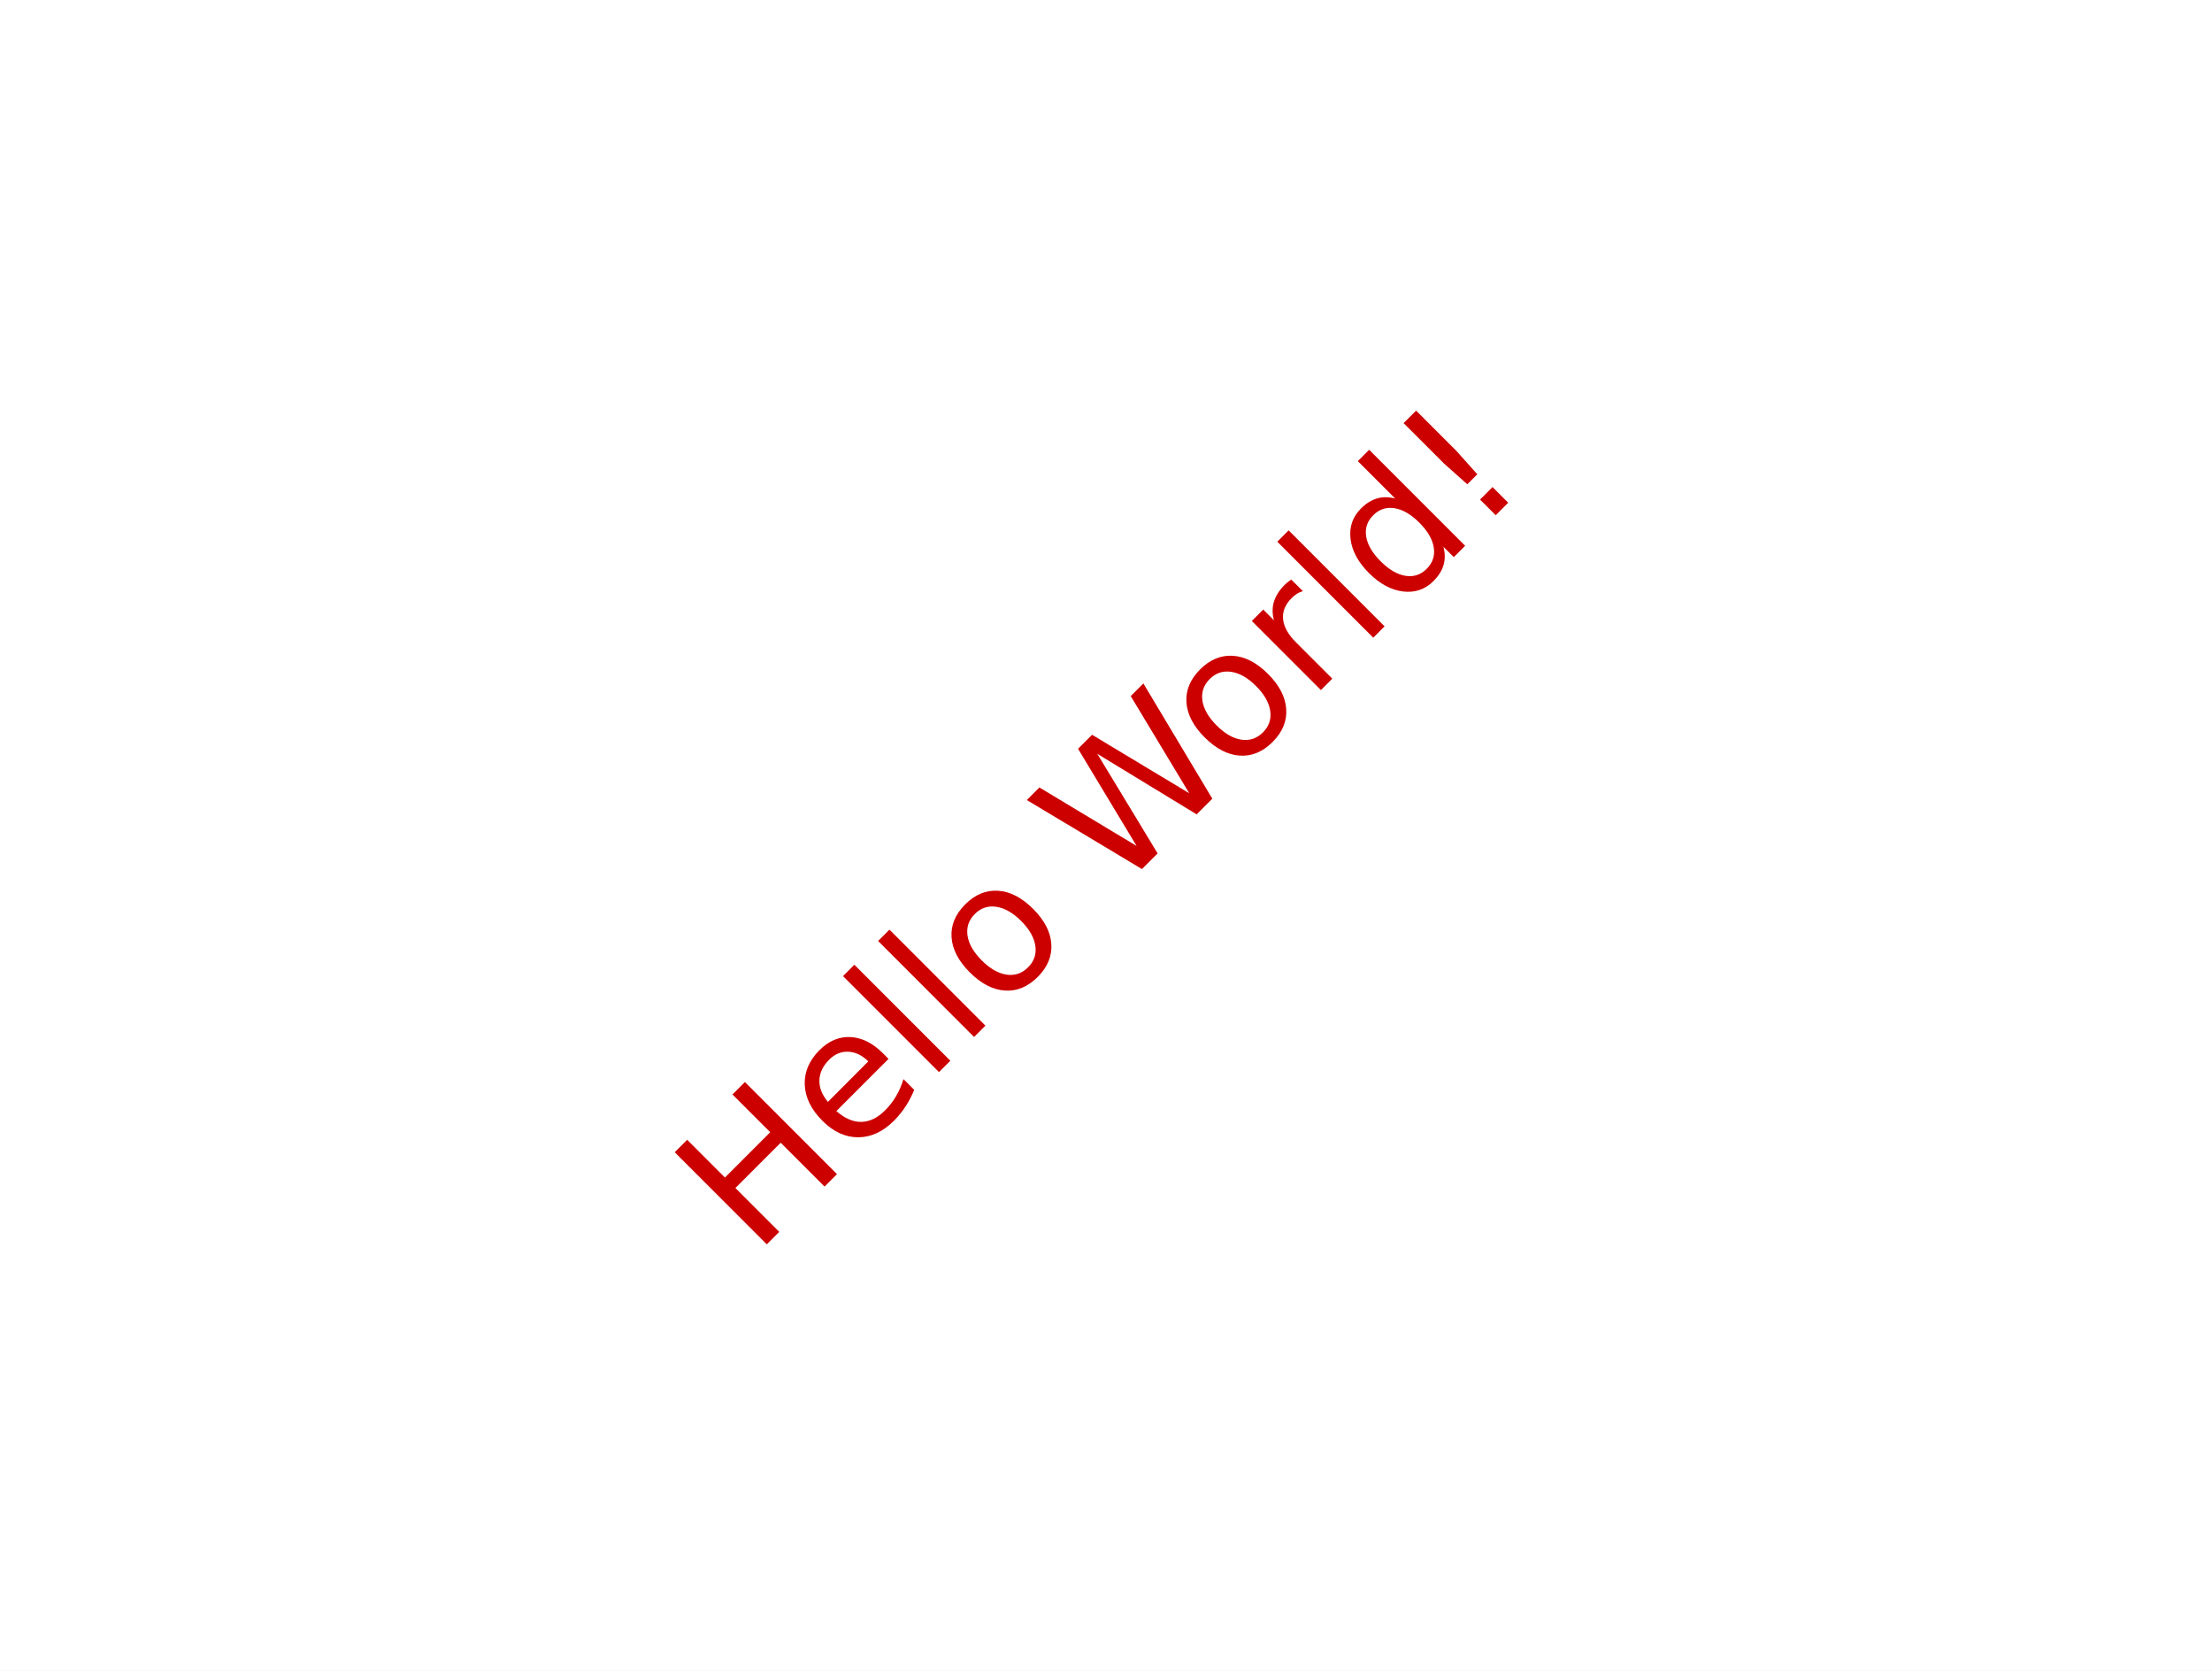
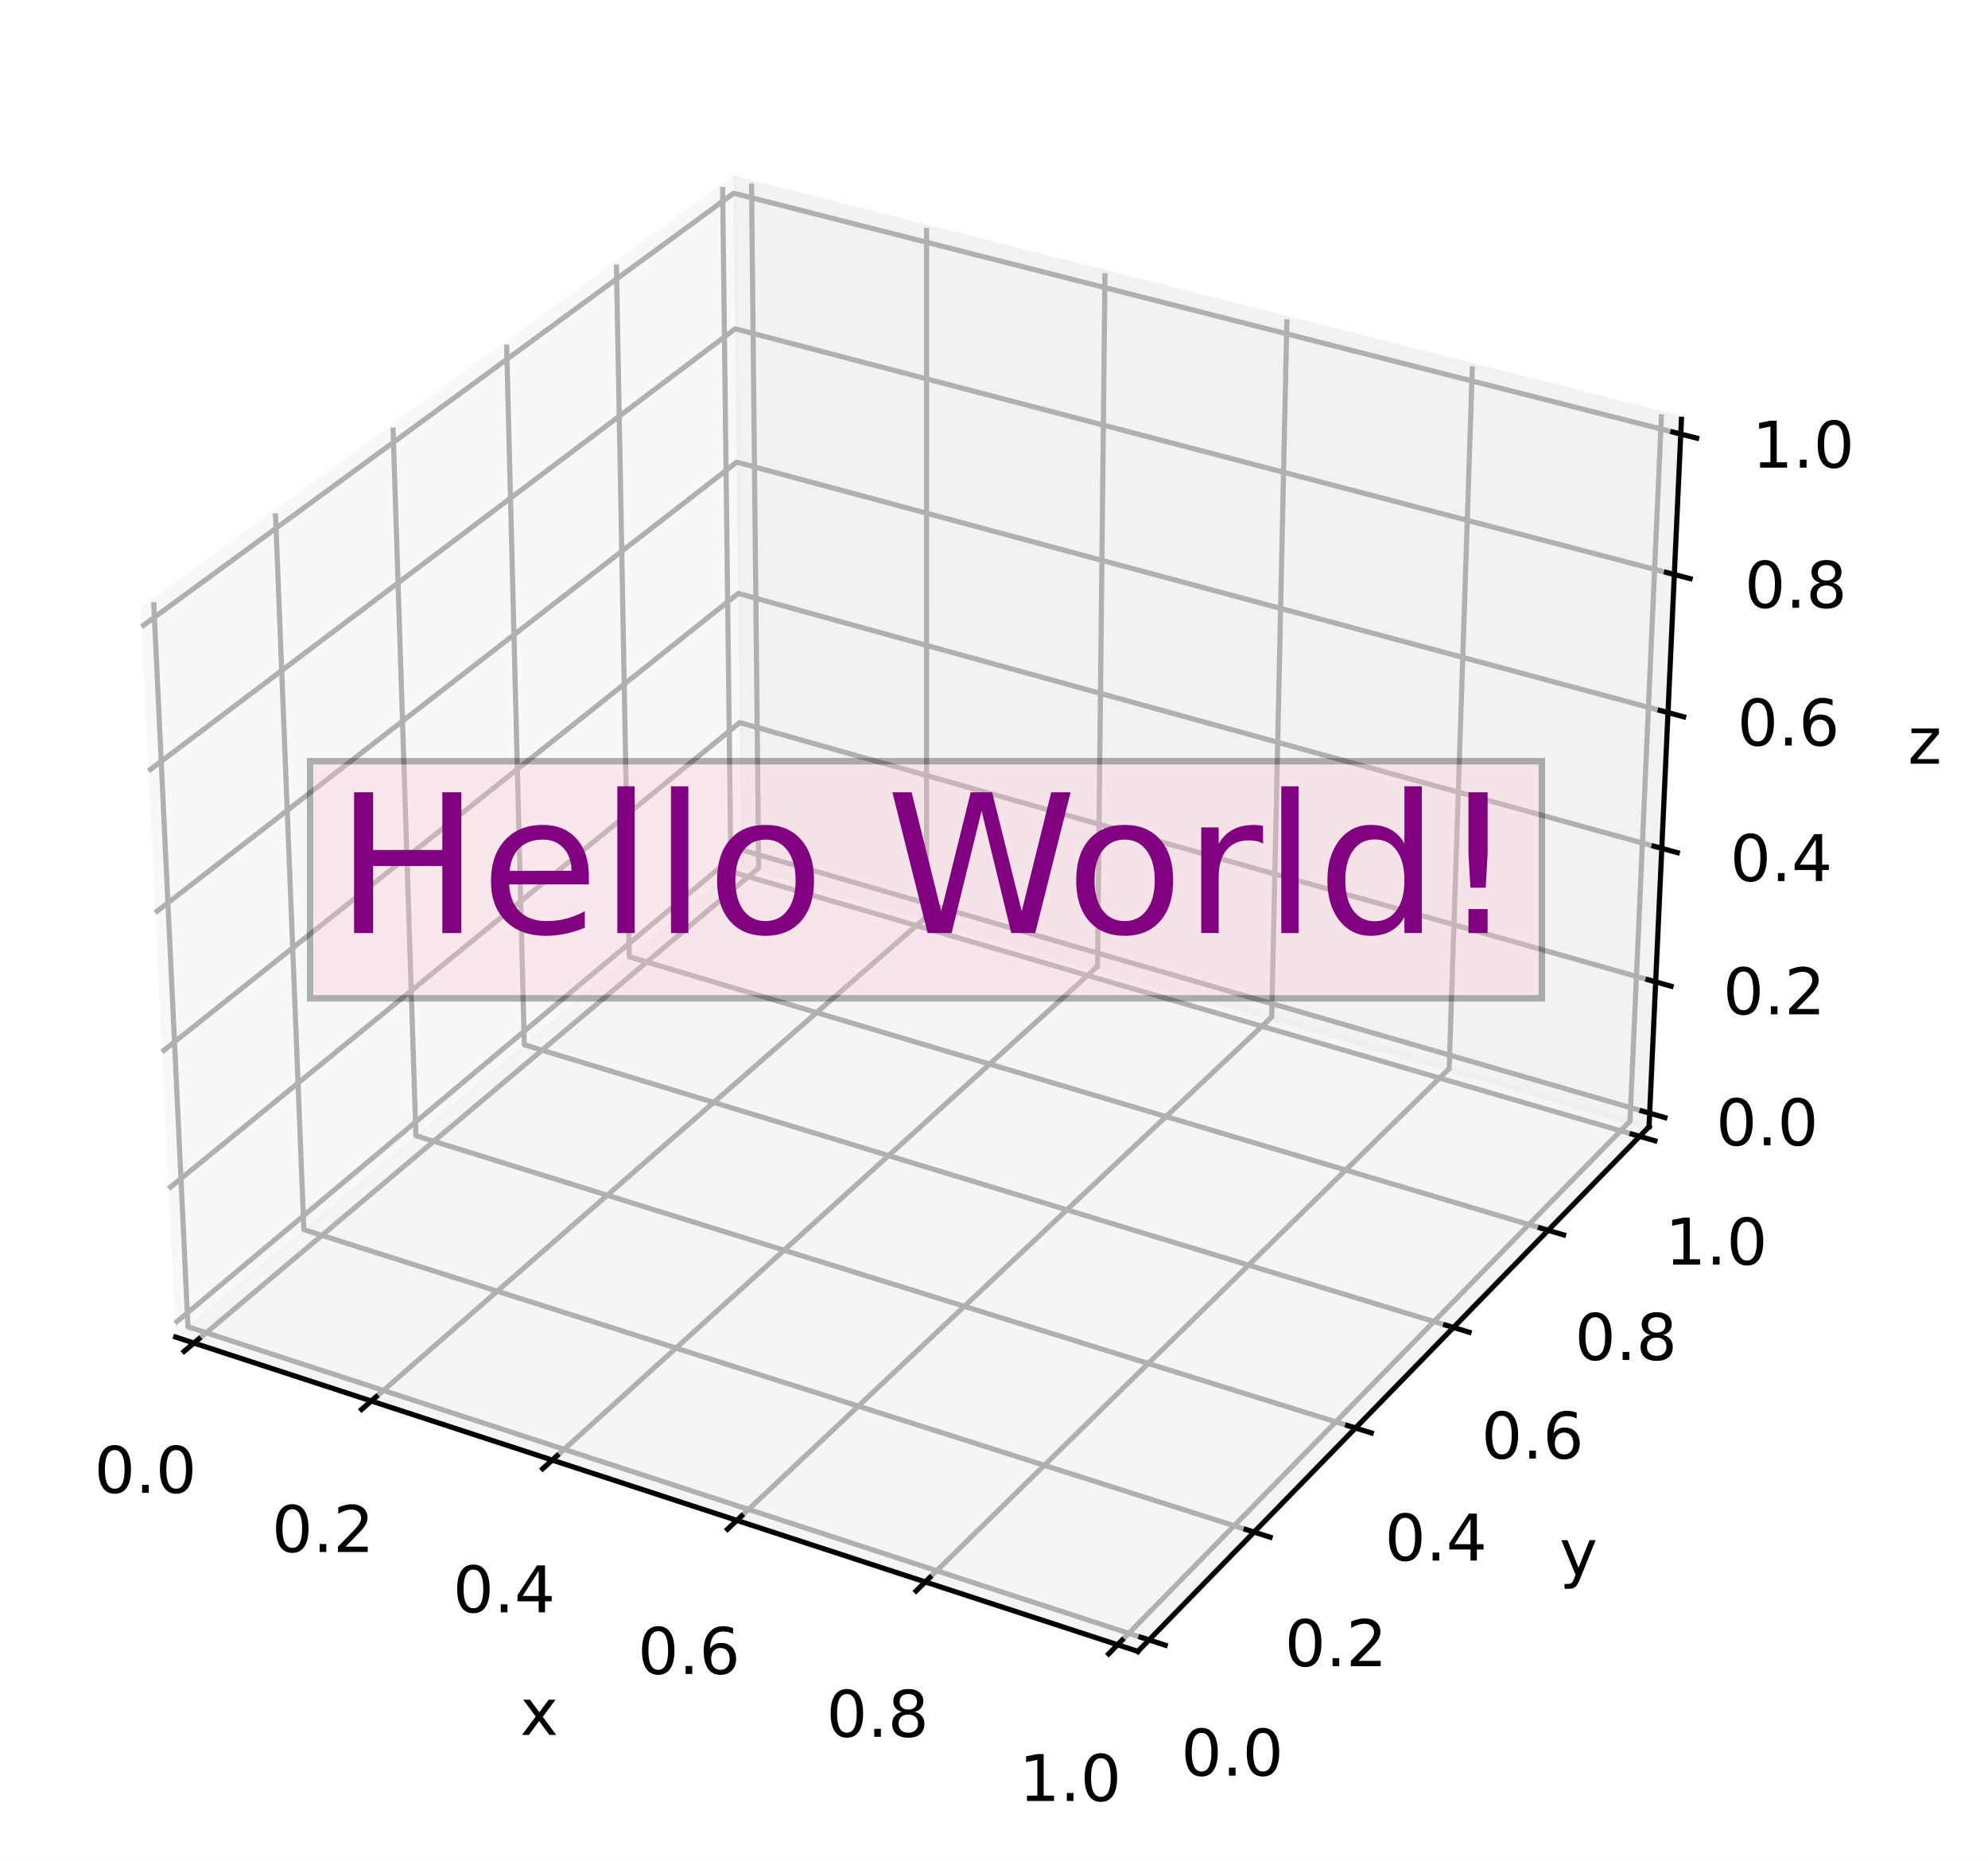
- <svg xmlns="http://www.w3.org/2000/svg" xmlns:xlink="http://www.w3.org/1999/xlink" height="280.512pt" version="1.1" viewBox="0 0 371.52 280.512" width="371.52pt">
+ <svg xmlns="http://www.w3.org/2000/svg" xmlns:xlink="http://www.w3.org/1999/xlink" width="308.847pt" height="289.036pt" viewBox="0 0 308.847 289.036" version="1.1">
  <defs>
-     <style type="text/css">*{stroke-linecap:butt;stroke-linejoin:round;}</style>
+     <style type="text/css">*{stroke-linejoin: round; stroke-linecap: butt}</style>
  </defs>
  <g id="figure_1">
    <g id="patch_1">
-       <path d="M 0 280.512  L 371.52 280.512  L 371.52 0  L 0 0  z " style="fill:#ffffff;" />
+       <path d="M 0 289.036  L 308.847 289.036  L 308.847 0  L 0 0  z " style="fill: #ffffff" />
+     </g>
+     <g id="patch_2">
+       <path d="M 7.2 273.312  L 273.312 273.312  L 273.312 7.2  L 7.2 7.2  z " style="fill: #ffffff" />
+     </g>
+     <g id="pane3d_1">
+       <g id="patch_3">
+         <path d="M 27.293 207.697  L 115.172 134.035  L 113.951 27.802  L 21.866 95.001  " style="fill: #f2f2f2; opacity: 0.5; stroke: #f2f2f2; stroke-linejoin: miter" />
+       </g>
+     </g>
+     <g id="pane3d_2">
+       <g id="patch_4">
+         <path d="M 115.172 134.035  L 256.186 175.023  L 261.219 65.13  L 113.951 27.802  " style="fill: #e6e6e6; opacity: 0.5; stroke: #e6e6e6; stroke-linejoin: miter" />
+       </g>
+     </g>
+     <g id="pane3d_3">
+       <g id="patch_5">
+         <path d="M 27.293 207.697  L 176.775 256.518  L 256.186 175.023  L 115.172 134.035  " style="fill: #ececec; opacity: 0.5; stroke: #ececec; stroke-linejoin: miter" />
+       </g>
+     </g>
+     <g id="axis3d_1">
+       <g id="line2d_1">
+         <path d="M 27.293 207.697  L 176.775 256.518  " style="fill: none; stroke: #000000; stroke-width: 0.8; stroke-linecap: square" />
+       </g>
+       <g id="text_1">
+         <g transform="translate(80.81305 269.4956)scale(0.1 -0.1)">
+           <defs>
+             <path id="DejaVuSans-78" d="M 3513 3500  L 2247 1797  L 3578 0  L 2900 0  L 1881 1375  L 863 0  L 184 0  L 1544 1831  L 300 3500  L 978 3500  L 1906 2253  L 2834 3500  L 3513 3500  z " transform="scale(0.015625)" />
+           </defs>
+           <use xlink:href="#DejaVuSans-78" />
+         </g>
+       </g>
+       <g id="Line3DCollection_1">
+         <path d="M 30.132 208.625  L 117.862 134.817  L 116.754 28.513  " style="fill: none; stroke: #b0b0b0; stroke-width: 0.8" />
+         <path d="M 57.686 217.624  L 143.945 142.399  L 143.949 35.406  " style="fill: none; stroke: #b0b0b0; stroke-width: 0.8" />
+         <path d="M 85.796 226.804  L 170.509 150.12  L 171.667 42.432  " style="fill: none; stroke: #b0b0b0; stroke-width: 0.8" />
+         <path d="M 114.477 236.172  L 197.569 157.985  L 199.926 49.594  " style="fill: none; stroke: #b0b0b0; stroke-width: 0.8" />
+         <path d="M 143.748 245.731  L 225.137 165.998  L 228.739 56.898  " style="fill: none; stroke: #b0b0b0; stroke-width: 0.8" />
+         <path d="M 173.627 255.49  L 253.229 174.163  L 258.124 64.346  " style="fill: none; stroke: #b0b0b0; stroke-width: 0.8" />
+       </g>
+       <g id="xtick_1">
+         <g id="line2d_2">
+           <path d="M 30.896 207.982  L 28.601 209.912  " style="fill: none; stroke: #000000; stroke-width: 0.8; stroke-linecap: square" />
+         </g>
+         <g id="text_2">
+           <g transform="translate(14.64556 231.8908)scale(0.1 -0.1)">
+             <defs>
+               <path id="DejaVuSans-30" d="M 2034 4250  Q 1547 4250 1301 3770  Q 1056 3291 1056 2328  Q 1056 1369 1301 889  Q 1547 409 2034 409  Q 2525 409 2770 889  Q 3016 1369 3016 2328  Q 3016 3291 2770 3770  Q 2525 4250 2034 4250  z M 2034 4750  Q 2819 4750 3233 4129  Q 3647 3509 3647 2328  Q 3647 1150 3233 529  Q 2819 -91 2034 -91  Q 1250 -91 836 529  Q 422 1150 422 2328  Q 422 3509 836 4129  Q 1250 4750 2034 4750  z " transform="scale(0.015625)" />
+               <path id="DejaVuSans-2e" d="M 684 794  L 1344 794  L 1344 0  L 684 0  L 684 794  z " transform="scale(0.015625)" />
+             </defs>
+             <use xlink:href="#DejaVuSans-30" />
+             <use xlink:href="#DejaVuSans-2e" x="63.623" />
+             <use xlink:href="#DejaVuSans-30" x="95.41" />
+           </g>
+         </g>
+       </g>
+       <g id="xtick_2">
+         <g id="line2d_3">
+           <path d="M 58.438 216.968  L 56.18 218.937  " style="fill: none; stroke: #000000; stroke-width: 0.8; stroke-linecap: square" />
+         </g>
+         <g id="text_3">
+           <g transform="translate(42.22759 241.0805)scale(0.1 -0.1)">
+             <defs>
+               <path id="DejaVuSans-32" d="M 1228 531  L 3431 531  L 3431 0  L 469 0  L 469 531  Q 828 903 1448 1529  Q 2069 2156 2228 2338  Q 2531 2678 2651 2914  Q 2772 3150 2772 3378  Q 2772 3750 2511 3984  Q 2250 4219 1831 4219  Q 1534 4219 1204 4116  Q 875 4013 500 3803  L 500 4441  Q 881 4594 1212 4672  Q 1544 4750 1819 4750  Q 2544 4750 2975 4387  Q 3406 4025 3406 3419  Q 3406 3131 3298 2873  Q 3191 2616 2906 2266  Q 2828 2175 2409 1742  Q 1991 1309 1228 531  z " transform="scale(0.015625)" />
+             </defs>
+             <use xlink:href="#DejaVuSans-30" />
+             <use xlink:href="#DejaVuSans-2e" x="63.623" />
+             <use xlink:href="#DejaVuSans-32" x="95.41" />
+           </g>
+         </g>
+       </g>
+       <g id="xtick_3">
+         <g id="line2d_4">
+           <path d="M 86.535 226.135  L 84.315 228.145  " style="fill: none; stroke: #000000; stroke-width: 0.8; stroke-linecap: square" />
+         </g>
+         <g id="text_4">
+           <g transform="translate(70.36736 250.4561)scale(0.1 -0.1)">
+             <defs>
+               <path id="DejaVuSans-34" d="M 2419 4116  L 825 1625  L 2419 1625  L 2419 4116  z M 2253 4666  L 3047 4666  L 3047 1625  L 3713 1625  L 3713 1100  L 3047 1100  L 3047 0  L 2419 0  L 2419 1100  L 313 1100  L 313 1709  L 2253 4666  z " transform="scale(0.015625)" />
+             </defs>
+             <use xlink:href="#DejaVuSans-30" />
+             <use xlink:href="#DejaVuSans-2e" x="63.623" />
+             <use xlink:href="#DejaVuSans-34" x="95.41" />
+           </g>
+         </g>
+       </g>
+       <g id="xtick_4">
+         <g id="line2d_5">
+           <path d="M 115.202 235.489  L 113.024 237.539  " style="fill: none; stroke: #000000; stroke-width: 0.8; stroke-linecap: square" />
+         </g>
+         <g id="text_5">
+           <g transform="translate(99.08195 260.0232)scale(0.1 -0.1)">
+             <defs>
+               <path id="DejaVuSans-36" d="M 2113 2584  Q 1688 2584 1439 2293  Q 1191 2003 1191 1497  Q 1191 994 1439 701  Q 1688 409 2113 409  Q 2538 409 2786 701  Q 3034 994 3034 1497  Q 3034 2003 2786 2293  Q 2538 2584 2113 2584  z M 3366 4563  L 3366 3988  Q 3128 4100 2886 4159  Q 2644 4219 2406 4219  Q 1781 4219 1451 3797  Q 1122 3375 1075 2522  Q 1259 2794 1537 2939  Q 1816 3084 2150 3084  Q 2853 3084 3261 2657  Q 3669 2231 3669 1497  Q 3669 778 3244 343  Q 2819 -91 2113 -91  Q 1303 -91 875 529  Q 447 1150 447 2328  Q 447 3434 972 4092  Q 1497 4750 2381 4750  Q 2619 4750 2861 4703  Q 3103 4656 3366 4563  z " transform="scale(0.015625)" />
+             </defs>
+             <use xlink:href="#DejaVuSans-30" />
+             <use xlink:href="#DejaVuSans-2e" x="63.623" />
+             <use xlink:href="#DejaVuSans-36" x="95.41" />
+           </g>
+         </g>
+       </g>
+       <g id="xtick_5">
+         <g id="line2d_6">
+           <path d="M 144.459 245.035  L 142.323 247.128  " style="fill: none; stroke: #000000; stroke-width: 0.8; stroke-linecap: square" />
+         </g>
+         <g id="text_6">
+           <g transform="translate(128.3892 269.7877)scale(0.1 -0.1)">
+             <defs>
+               <path id="DejaVuSans-38" d="M 2034 2216  Q 1584 2216 1326 1975  Q 1069 1734 1069 1313  Q 1069 891 1326 650  Q 1584 409 2034 409  Q 2484 409 2743 651  Q 3003 894 3003 1313  Q 3003 1734 2745 1975  Q 2488 2216 2034 2216  z M 1403 2484  Q 997 2584 770 2862  Q 544 3141 544 3541  Q 544 4100 942 4425  Q 1341 4750 2034 4750  Q 2731 4750 3128 4425  Q 3525 4100 3525 3541  Q 3525 3141 3298 2862  Q 3072 2584 2669 2484  Q 3125 2378 3379 2068  Q 3634 1759 3634 1313  Q 3634 634 3220 271  Q 2806 -91 2034 -91  Q 1263 -91 848 271  Q 434 634 434 1313  Q 434 1759 690 2068  Q 947 2378 1403 2484  z M 1172 3481  Q 1172 3119 1398 2916  Q 1625 2713 2034 2713  Q 2441 2713 2670 2916  Q 2900 3119 2900 3481  Q 2900 3844 2670 4047  Q 2441 4250 2034 4250  Q 1625 4250 1398 4047  Q 1172 3844 1172 3481  z " transform="scale(0.015625)" />
+             </defs>
+             <use xlink:href="#DejaVuSans-30" />
+             <use xlink:href="#DejaVuSans-2e" x="63.623" />
+             <use xlink:href="#DejaVuSans-38" x="95.41" />
+           </g>
+         </g>
+       </g>
+       <g id="xtick_6">
+         <g id="line2d_7">
+           <path d="M 174.323 254.779  L 172.232 256.915  " style="fill: none; stroke: #000000; stroke-width: 0.8; stroke-linecap: square" />
+         </g>
+         <g id="text_7">
+           <g transform="translate(158.3076 279.7559)scale(0.1 -0.1)">
+             <defs>
+               <path id="DejaVuSans-31" d="M 794 531  L 1825 531  L 1825 4091  L 703 3866  L 703 4441  L 1819 4666  L 2450 4666  L 2450 531  L 3481 531  L 3481 0  L 794 0  L 794 531  z " transform="scale(0.015625)" />
+             </defs>
+             <use xlink:href="#DejaVuSans-31" />
+             <use xlink:href="#DejaVuSans-2e" x="63.623" />
+             <use xlink:href="#DejaVuSans-30" x="95.41" />
+           </g>
+         </g>
+       </g>
+     </g>
+     <g id="axis3d_2">
+       <g id="line2d_8">
+         <path d="M 256.186 175.023  L 176.775 256.518  " style="fill: none; stroke: #000000; stroke-width: 0.8; stroke-linecap: square" />
+       </g>
+       <g id="text_8">
+         <g transform="translate(242.2694 244.7167)scale(0.1 -0.1)">
+           <defs>
+             <path id="DejaVuSans-79" d="M 2059 -325  Q 1816 -950 1584 -1140  Q 1353 -1331 966 -1331  L 506 -1331  L 506 -850  L 844 -850  Q 1081 -850 1212 -737  Q 1344 -625 1503 -206  L 1606 56  L 191 3500  L 800 3500  L 1894 763  L 2988 3500  L 3597 3500  L 2059 -325  z " transform="scale(0.015625)" />
+           </defs>
+           <use xlink:href="#DejaVuSans-79" />
+         </g>
+       </g>
+       <g id="Line3DCollection_2">
+         <path d="M 23.876 93.535  L 29.204 206.096  L 178.509 254.739  " style="fill: none; stroke: #b0b0b0; stroke-width: 0.8" />
+         <path d="M 42.793 79.73  L 47.206 191.006  L 194.83 237.989  " style="fill: none; stroke: #b0b0b0; stroke-width: 0.8" />
+         <path d="M 61.058 66.4  L 64.614 176.415  L 210.585 221.821  " style="fill: none; stroke: #b0b0b0; stroke-width: 0.8" />
+         <path d="M 78.705 53.523  L 81.457 162.296  L 225.803 206.204  " style="fill: none; stroke: #b0b0b0; stroke-width: 0.8" />
+         <path d="M 95.763 41.074  L 97.763 148.629  L 240.51 191.111  " style="fill: none; stroke: #b0b0b0; stroke-width: 0.8" />
+         <path d="M 112.263 29.034  L 113.556 135.391  L 254.732 176.515  " style="fill: none; stroke: #b0b0b0; stroke-width: 0.8" />
+       </g>
+       <g id="xtick_7">
+         <g id="line2d_9">
+           <path d="M 177.251 254.329  L 181.029 255.56  " style="fill: none; stroke: #000000; stroke-width: 0.8; stroke-linecap: square" />
+         </g>
+         <g id="text_9">
+           <g transform="translate(183.4887 275.8176)scale(0.1 -0.1)">
+             <use xlink:href="#DejaVuSans-30" />
+             <use xlink:href="#DejaVuSans-2e" x="63.623" />
+             <use xlink:href="#DejaVuSans-30" x="95.41" />
+           </g>
+         </g>
+       </g>
+       <g id="xtick_8">
+         <g id="line2d_10">
+           <path d="M 193.587 237.593  L 197.32 238.781  " style="fill: none; stroke: #000000; stroke-width: 0.8; stroke-linecap: square" />
+         </g>
+         <g id="text_10">
+           <g transform="translate(199.5911 258.8199)scale(0.1 -0.1)">
+             <use xlink:href="#DejaVuSans-30" />
+             <use xlink:href="#DejaVuSans-2e" x="63.623" />
+             <use xlink:href="#DejaVuSans-32" x="95.41" />
+           </g>
+         </g>
+       </g>
+       <g id="xtick_9">
+         <g id="line2d_11">
+           <path d="M 209.357 221.439  L 213.045 222.586  " style="fill: none; stroke: #000000; stroke-width: 0.8; stroke-linecap: square" />
+         </g>
+         <g id="text_11">
+           <g transform="translate(215.1344 242.4124)scale(0.1 -0.1)">
+             <use xlink:href="#DejaVuSans-30" />
+             <use xlink:href="#DejaVuSans-2e" x="63.623" />
+             <use xlink:href="#DejaVuSans-34" x="95.41" />
+           </g>
+         </g>
+       </g>
+       <g id="xtick_10">
+         <g id="line2d_12">
+           <path d="M 224.589 205.835  L 228.233 206.943  " style="fill: none; stroke: #000000; stroke-width: 0.8; stroke-linecap: square" />
+         </g>
+         <g id="text_12">
+           <g transform="translate(230.1473 226.5649)scale(0.1 -0.1)">
+             <use xlink:href="#DejaVuSans-30" />
+             <use xlink:href="#DejaVuSans-2e" x="63.623" />
+             <use xlink:href="#DejaVuSans-36" x="95.41" />
+           </g>
+         </g>
+       </g>
+       <g id="xtick_11">
+         <g id="line2d_13">
+           <path d="M 239.311 190.754  L 242.911 191.825  " style="fill: none; stroke: #000000; stroke-width: 0.8; stroke-linecap: square" />
+         </g>
+         <g id="text_13">
+           <g transform="translate(244.6563 211.2492)scale(0.1 -0.1)">
+             <use xlink:href="#DejaVuSans-30" />
+             <use xlink:href="#DejaVuSans-2e" x="63.623" />
+             <use xlink:href="#DejaVuSans-38" x="95.41" />
+           </g>
+         </g>
+       </g>
+       <g id="xtick_12">
+         <g id="line2d_14">
+           <path d="M 253.547 176.17  L 257.105 177.207  " style="fill: none; stroke: #000000; stroke-width: 0.8; stroke-linecap: square" />
+         </g>
+         <g id="text_14">
+           <g transform="translate(258.6864 196.439)scale(0.1 -0.1)">
+             <use xlink:href="#DejaVuSans-31" />
+             <use xlink:href="#DejaVuSans-2e" x="63.623" />
+             <use xlink:href="#DejaVuSans-30" x="95.41" />
+           </g>
+         </g>
+       </g>
+     </g>
+     <g id="axis3d_3">
+       <g id="line2d_15">
+         <path d="M 256.186 175.023  L 261.219 65.13  " style="fill: none; stroke: #000000; stroke-width: 0.8; stroke-linecap: square" />
+       </g>
+       <g id="text_15">
+         <g transform="translate(296.399 118.6303)scale(0.1 -0.1)">
+           <defs>
+             <path id="DejaVuSans-7a" d="M 353 3500  L 3084 3500  L 3084 2975  L 922 459  L 3084 459  L 3084 0  L 275 0  L 275 525  L 2438 3041  L 353 3041  L 353 3500  z " transform="scale(0.015625)" />
+           </defs>
+           <use xlink:href="#DejaVuSans-7a" />
+         </g>
+       </g>
+       <g id="Line3DCollection_3">
+         <path d="M 256.283 172.917  L 115.149 131.996  L 27.189 205.542  " style="fill: none; stroke: #b0b0b0; stroke-width: 0.8" />
+         <path d="M 257.217 152.52  L 114.922 112.245  L 26.183 184.651  " style="fill: none; stroke: #b0b0b0; stroke-width: 0.8" />
+         <path d="M 258.167 131.781  L 114.691 92.18  L 25.16 163.397  " style="fill: none; stroke: #b0b0b0; stroke-width: 0.8" />
+         <path d="M 259.132 110.691  L 114.456 71.791  L 24.118 141.77  " style="fill: none; stroke: #b0b0b0; stroke-width: 0.8" />
+         <path d="M 260.115 89.242  L 114.218 51.073  L 23.059 119.761  " style="fill: none; stroke: #b0b0b0; stroke-width: 0.8" />
+         <path d="M 261.114 67.424  L 113.976 30.015  L 21.98 97.358  " style="fill: none; stroke: #b0b0b0; stroke-width: 0.8" />
+       </g>
+       <g id="xtick_13">
+         <g id="line2d_16">
+           <path d="M 255.098 172.574  L 258.655 173.605  " style="fill: none; stroke: #000000; stroke-width: 0.8; stroke-linecap: square" />
+         </g>
+         <g id="text_16">
+           <g transform="translate(266.5952 177.9149)scale(0.1 -0.1)">
+             <use xlink:href="#DejaVuSans-30" />
+             <use xlink:href="#DejaVuSans-2e" x="63.623" />
+             <use xlink:href="#DejaVuSans-30" x="95.41" />
+           </g>
+         </g>
+       </g>
+       <g id="xtick_14">
+         <g id="line2d_17">
+           <path d="M 256.022 152.182  L 259.609 153.197  " style="fill: none; stroke: #000000; stroke-width: 0.8; stroke-linecap: square" />
+         </g>
+         <g id="text_17">
+           <g transform="translate(267.6777 157.5576)scale(0.1 -0.1)">
+             <use xlink:href="#DejaVuSans-30" />
+             <use xlink:href="#DejaVuSans-2e" x="63.623" />
+             <use xlink:href="#DejaVuSans-32" x="95.41" />
+           </g>
+         </g>
+       </g>
+       <g id="xtick_15">
+         <g id="line2d_18">
+           <path d="M 256.961 131.448  L 260.58 132.447  " style="fill: none; stroke: #000000; stroke-width: 0.8; stroke-linecap: square" />
+         </g>
+         <g id="text_18">
+           <g transform="translate(268.7783 136.8603)scale(0.1 -0.1)">
+             <use xlink:href="#DejaVuSans-30" />
+             <use xlink:href="#DejaVuSans-2e" x="63.623" />
+             <use xlink:href="#DejaVuSans-34" x="95.41" />
+           </g>
+         </g>
+       </g>
+       <g id="xtick_16">
+         <g id="line2d_19">
+           <path d="M 257.917 110.364  L 261.567 111.346  " style="fill: none; stroke: #000000; stroke-width: 0.8; stroke-linecap: square" />
+         </g>
+         <g id="text_19">
+           <g transform="translate(269.8974 115.8143)scale(0.1 -0.1)">
+             <use xlink:href="#DejaVuSans-30" />
+             <use xlink:href="#DejaVuSans-2e" x="63.623" />
+             <use xlink:href="#DejaVuSans-36" x="95.41" />
+           </g>
+         </g>
+       </g>
+       <g id="xtick_17">
+         <g id="line2d_20">
+           <path d="M 258.888 88.921  L 262.571 89.885  " style="fill: none; stroke: #000000; stroke-width: 0.8; stroke-linecap: square" />
+         </g>
+         <g id="text_20">
+           <g transform="translate(271.0356 94.41085)scale(0.1 -0.1)">
+             <use xlink:href="#DejaVuSans-30" />
+             <use xlink:href="#DejaVuSans-2e" x="63.623" />
+             <use xlink:href="#DejaVuSans-38" x="95.41" />
+           </g>
+         </g>
+       </g>
+       <g id="xtick_18">
+         <g id="line2d_21">
+           <path d="M 259.876 67.11  L 263.592 68.054  " style="fill: none; stroke: #000000; stroke-width: 0.8; stroke-linecap: square" />
+         </g>
+         <g id="text_21">
+           <g transform="translate(272.1932 72.64067)scale(0.1 -0.1)">
+             <use xlink:href="#DejaVuSans-31" />
+             <use xlink:href="#DejaVuSans-2e" x="63.623" />
+             <use xlink:href="#DejaVuSans-30" x="95.41" />
+           </g>
+         </g>
+       </g>
    </g>
    <g id="axes_1">
-       <g id="text_1">
-         <g style="fill:#cd0000;" transform="translate(126.7094 211.0136)rotate(-45)scale(0.3 -0.3)">
+       <g id="text_22">
+         <g id="patch_6">
+           <path d="M 48.164 155.077  L 239.54 155.077  L 239.54 118.243  L 48.164 118.243  z " style="fill: #ffc0cb; opacity: 0.3; stroke: #000000; stroke-linejoin: miter" />
+         </g>
+         <g style="fill: #800080" transform="translate(52.06383 144.938)scale(0.3 -0.3)">
          <defs>
-             <path d="M 9.812 72.906  L 19.672 72.906  L 19.672 43.016  L 55.516 43.016  L 55.516 72.906  L 65.375 72.906  L 65.375 0  L 55.516 0  L 55.516 34.719  L 19.672 34.719  L 19.672 0  L 9.812 0  z " id="DejaVuSans-72" />
-             <path d="M 56.203 29.594  L 56.203 25.203  L 14.891 25.203  Q 15.484 15.922 20.484 11.062  Q 25.484 6.203 34.422 6.203  Q 39.594 6.203 44.453 7.469  Q 49.312 8.734 54.109 11.281  L 54.109 2.781  Q 49.266 0.734 44.188 -0.344  Q 39.109 -1.422 33.891 -1.422  Q 20.797 -1.422 13.156 6.188  Q 5.516 13.812 5.516 26.812  Q 5.516 40.234 12.766 48.109  Q 20.016 56 32.328 56  Q 43.359 56 49.781 48.891  Q 56.203 41.797 56.203 29.594  z M 47.219 32.234  Q 47.125 39.594 43.094 43.984  Q 39.062 48.391 32.422 48.391  Q 24.906 48.391 20.391 44.141  Q 15.875 39.891 15.188 32.172  z " id="DejaVuSans-101" />
-             <path d="M 9.422 75.984  L 18.406 75.984  L 18.406 0  L 9.422 0  z " id="DejaVuSans-108" />
-             <path d="M 30.609 48.391  Q 23.391 48.391 19.188 42.75  Q 14.984 37.109 14.984 27.297  Q 14.984 17.484 19.156 11.844  Q 23.344 6.203 30.609 6.203  Q 37.797 6.203 41.984 11.859  Q 46.188 17.531 46.188 27.297  Q 46.188 37.016 41.984 42.703  Q 37.797 48.391 30.609 48.391  z M 30.609 56  Q 42.328 56 49.016 48.375  Q 55.719 40.766 55.719 27.297  Q 55.719 13.875 49.016 6.219  Q 42.328 -1.422 30.609 -1.422  Q 18.844 -1.422 12.172 6.219  Q 5.516 13.875 5.516 27.297  Q 5.516 40.766 12.172 48.375  Q 18.844 56 30.609 56  z " id="DejaVuSans-111" />
-             <path id="DejaVuSans-32" />
-             <path d="M 3.328 72.906  L 13.281 72.906  L 28.609 11.281  L 43.891 72.906  L 54.984 72.906  L 70.312 11.281  L 85.594 72.906  L 95.609 72.906  L 77.297 0  L 64.891 0  L 49.516 63.281  L 33.984 0  L 21.578 0  z " id="DejaVuSans-87" />
-             <path d="M 41.109 46.297  Q 39.594 47.172 37.812 47.578  Q 36.031 48 33.891 48  Q 26.266 48 22.188 43.047  Q 18.109 38.094 18.109 28.812  L 18.109 0  L 9.078 0  L 9.078 54.688  L 18.109 54.688  L 18.109 46.188  Q 20.953 51.172 25.484 53.578  Q 30.031 56 36.531 56  Q 37.453 56 38.578 55.875  Q 39.703 55.766 41.062 55.516  z " id="DejaVuSans-114" />
-             <path d="M 45.406 46.391  L 45.406 75.984  L 54.391 75.984  L 54.391 0  L 45.406 0  L 45.406 8.203  Q 42.578 3.328 38.25 0.953  Q 33.938 -1.422 27.875 -1.422  Q 17.969 -1.422 11.734 6.484  Q 5.516 14.406 5.516 27.297  Q 5.516 40.188 11.734 48.094  Q 17.969 56 27.875 56  Q 33.938 56 38.25 53.625  Q 42.578 51.266 45.406 46.391  z M 14.797 27.297  Q 14.797 17.391 18.875 11.75  Q 22.953 6.109 30.078 6.109  Q 37.203 6.109 41.297 11.75  Q 45.406 17.391 45.406 27.297  Q 45.406 37.203 41.297 42.844  Q 37.203 48.484 30.078 48.484  Q 22.953 48.484 18.875 42.844  Q 14.797 37.203 14.797 27.297  z " id="DejaVuSans-100" />
-             <path d="M 15.094 12.406  L 25 12.406  L 25 0  L 15.094 0  z M 15.094 72.906  L 25 72.906  L 25 40.922  L 24.031 23.484  L 16.109 23.484  L 15.094 40.922  z " id="DejaVuSans-33" />
+             <path id="DejaVuSans-48" d="M 628 4666  L 1259 4666  L 1259 2753  L 3553 2753  L 3553 4666  L 4184 4666  L 4184 0  L 3553 0  L 3553 2222  L 1259 2222  L 1259 0  L 628 0  L 628 4666  z " transform="scale(0.015625)" />
+             <path id="DejaVuSans-65" d="M 3597 1894  L 3597 1613  L 953 1613  Q 991 1019 1311 708  Q 1631 397 2203 397  Q 2534 397 2845 478  Q 3156 559 3463 722  L 3463 178  Q 3153 47 2828 -22  Q 2503 -91 2169 -91  Q 1331 -91 842 396  Q 353 884 353 1716  Q 353 2575 817 3079  Q 1281 3584 2069 3584  Q 2775 3584 3186 3129  Q 3597 2675 3597 1894  z M 3022 2063  Q 3016 2534 2758 2815  Q 2500 3097 2075 3097  Q 1594 3097 1305 2825  Q 1016 2553 972 2059  L 3022 2063  z " transform="scale(0.015625)" />
+             <path id="DejaVuSans-6c" d="M 603 4863  L 1178 4863  L 1178 0  L 603 0  L 603 4863  z " transform="scale(0.015625)" />
+             <path id="DejaVuSans-6f" d="M 1959 3097  Q 1497 3097 1228 2736  Q 959 2375 959 1747  Q 959 1119 1226 758  Q 1494 397 1959 397  Q 2419 397 2687 759  Q 2956 1122 2956 1747  Q 2956 2369 2687 2733  Q 2419 3097 1959 3097  z M 1959 3584  Q 2709 3584 3137 3096  Q 3566 2609 3566 1747  Q 3566 888 3137 398  Q 2709 -91 1959 -91  Q 1206 -91 779 398  Q 353 888 353 1747  Q 353 2609 779 3096  Q 1206 3584 1959 3584  z " transform="scale(0.015625)" />
+             <path id="DejaVuSans-20" transform="scale(0.015625)" />
+             <path id="DejaVuSans-57" d="M 213 4666  L 850 4666  L 1831 722  L 2809 4666  L 3519 4666  L 4500 722  L 5478 4666  L 6119 4666  L 4947 0  L 4153 0  L 3169 4050  L 2175 0  L 1381 0  L 213 4666  z " transform="scale(0.015625)" />
+             <path id="DejaVuSans-72" d="M 2631 2963  Q 2534 3019 2420 3045  Q 2306 3072 2169 3072  Q 1681 3072 1420 2755  Q 1159 2438 1159 1844  L 1159 0  L 581 0  L 581 3500  L 1159 3500  L 1159 2956  Q 1341 3275 1631 3429  Q 1922 3584 2338 3584  Q 2397 3584 2469 3576  Q 2541 3569 2628 3553  L 2631 2963  z " transform="scale(0.015625)" />
+             <path id="DejaVuSans-64" d="M 2906 2969  L 2906 4863  L 3481 4863  L 3481 0  L 2906 0  L 2906 525  Q 2725 213 2448 61  Q 2172 -91 1784 -91  Q 1150 -91 751 415  Q 353 922 353 1747  Q 353 2572 751 3078  Q 1150 3584 1784 3584  Q 2172 3584 2448 3432  Q 2725 3281 2906 2969  z M 947 1747  Q 947 1113 1208 752  Q 1469 391 1925 391  Q 2381 391 2643 752  Q 2906 1113 2906 1747  Q 2906 2381 2643 2742  Q 2381 3103 1925 3103  Q 1469 3103 1208 2742  Q 947 2381 947 1747  z " transform="scale(0.015625)" />
+             <path id="DejaVuSans-21" d="M 966 794  L 1600 794  L 1600 0  L 966 0  L 966 794  z M 966 4666  L 1600 4666  L 1600 2619  L 1538 1503  L 1031 1503  L 966 2619  L 966 4666  z " transform="scale(0.015625)" />
          </defs>
-           <use xlink:href="#DejaVuSans-72" />
-           <use x="75.195" xlink:href="#DejaVuSans-101" />
-           <use x="136.719" xlink:href="#DejaVuSans-108" />
-           <use x="164.502" xlink:href="#DejaVuSans-108" />
-           <use x="192.285" xlink:href="#DejaVuSans-111" />
-           <use x="253.467" xlink:href="#DejaVuSans-32" />
-           <use x="285.254" xlink:href="#DejaVuSans-87" />
-           <use x="378.256" xlink:href="#DejaVuSans-111" />
-           <use x="439.438" xlink:href="#DejaVuSans-114" />
-           <use x="480.551" xlink:href="#DejaVuSans-108" />
-           <use x="508.334" xlink:href="#DejaVuSans-100" />
-           <use x="571.811" xlink:href="#DejaVuSans-33" />
+           <use xlink:href="#DejaVuSans-48" />
+           <use xlink:href="#DejaVuSans-65" x="75.195" />
+           <use xlink:href="#DejaVuSans-6c" x="136.719" />
+           <use xlink:href="#DejaVuSans-6c" x="164.502" />
+           <use xlink:href="#DejaVuSans-6f" x="192.285" />
+           <use xlink:href="#DejaVuSans-20" x="253.467" />
+           <use xlink:href="#DejaVuSans-57" x="285.254" />
+           <use xlink:href="#DejaVuSans-6f" x="378.256" />
+           <use xlink:href="#DejaVuSans-72" x="439.438" />
+           <use xlink:href="#DejaVuSans-6c" x="480.551" />
+           <use xlink:href="#DejaVuSans-64" x="508.334" />
+           <use xlink:href="#DejaVuSans-21" x="571.811" />
        </g>
      </g>
    </g>
  </g>
</svg>
